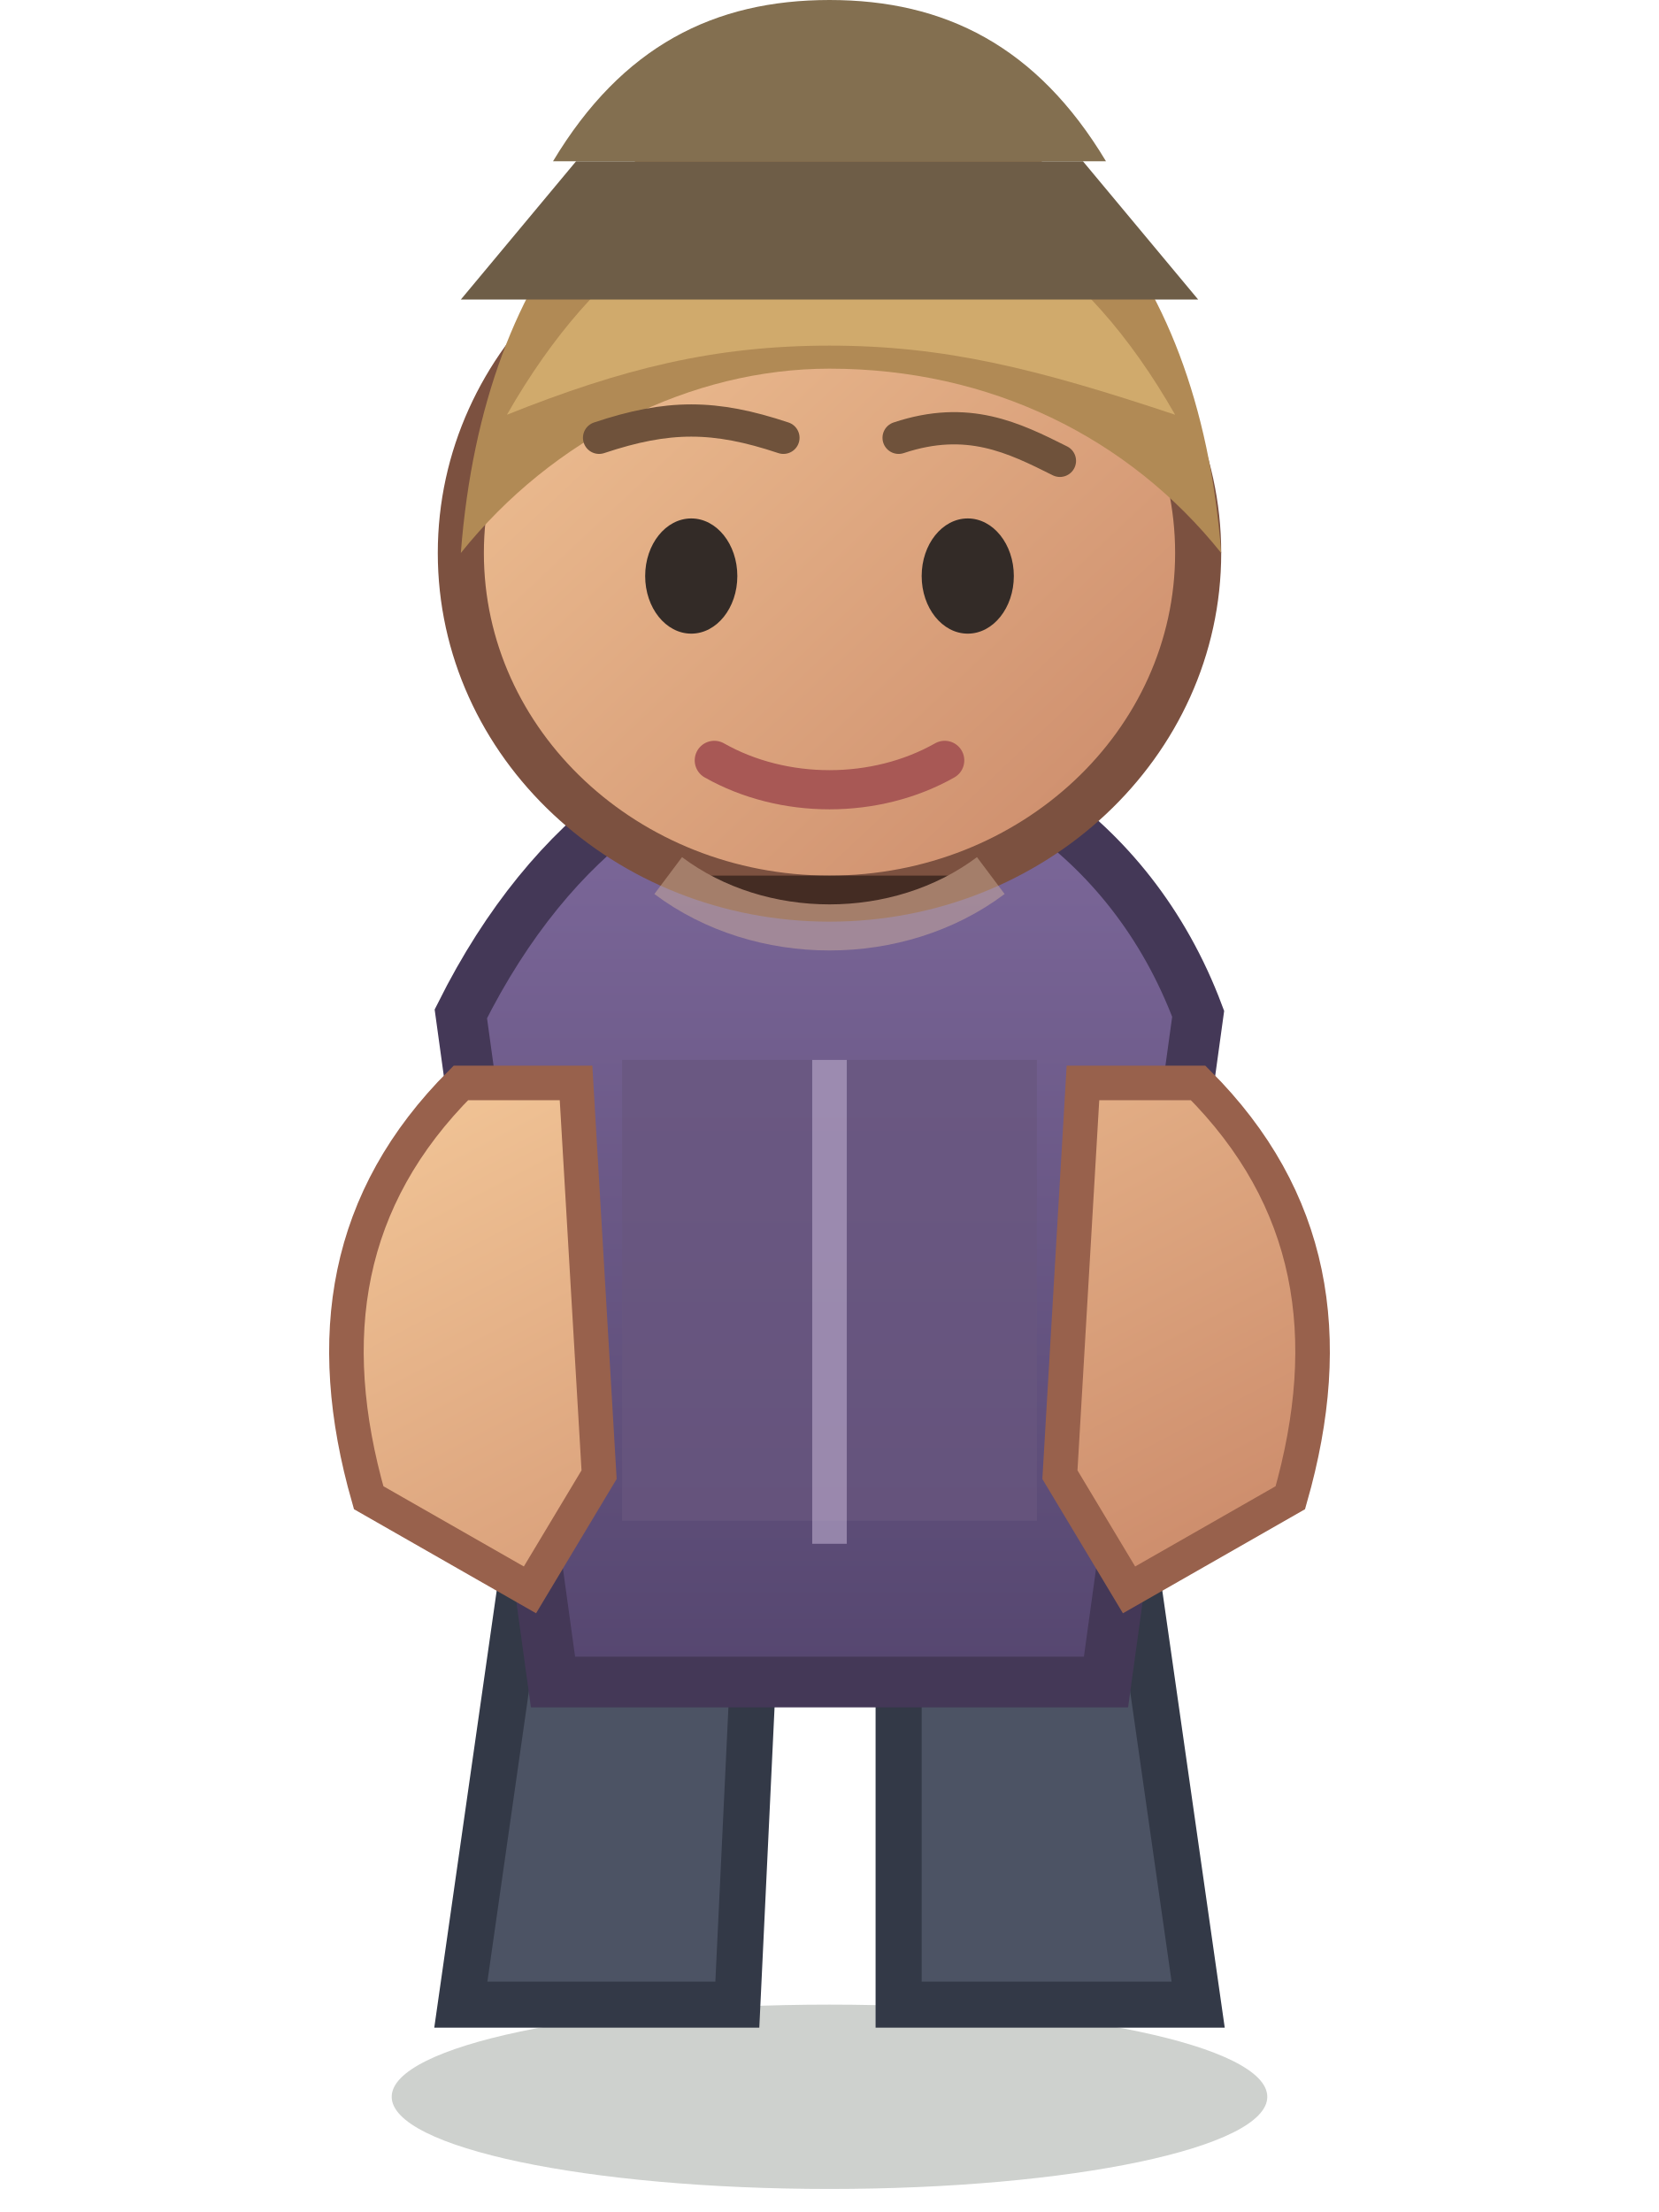
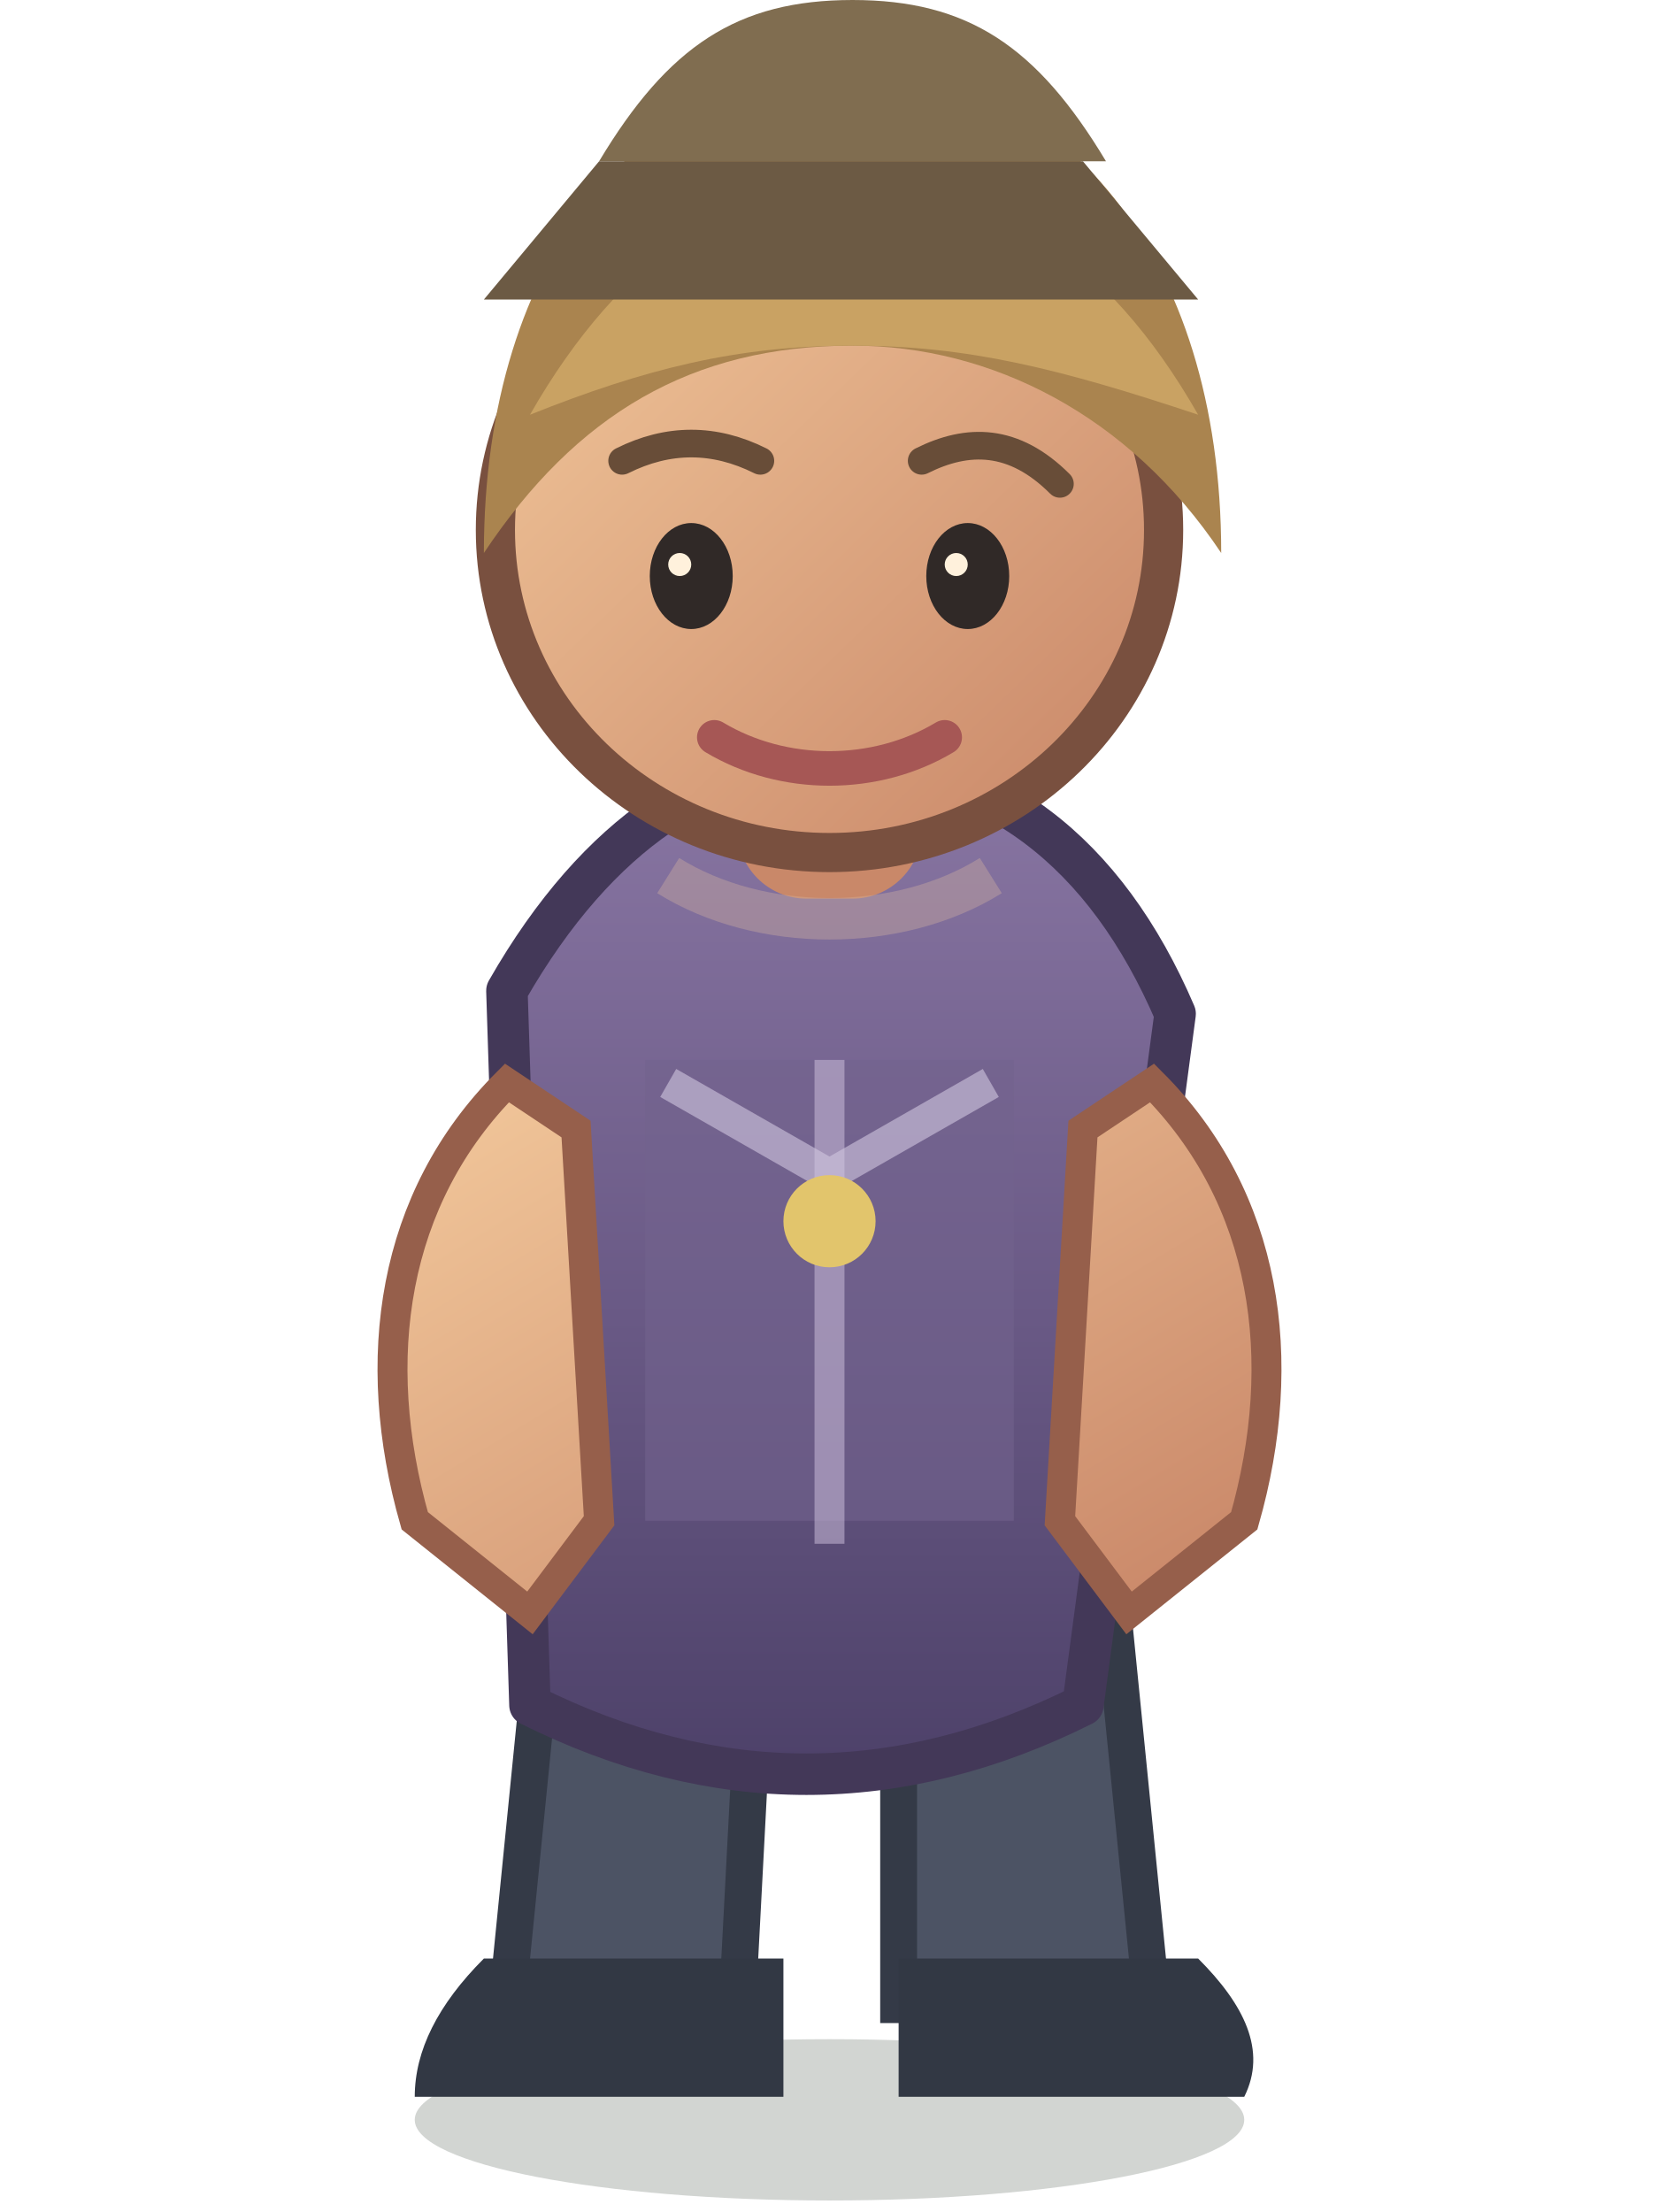
<svg xmlns="http://www.w3.org/2000/svg" width="72" height="96" viewBox="0 0 72 96">
  <defs>
    <linearGradient id="skin" x1="0" y1="0" x2="1" y2="1">
-       <stop stop-color="#f3c798" />
-       <stop offset="1" stop-color="#c98768" />
+       <stop stop-color="#f3c99c" />
+       <stop offset="1" stop-color="#c78466" />
    </linearGradient>
    <linearGradient id="coat" x1="0" y1="0" x2="0" y2="1">
-       <stop stop-color="#7f6a9d" />
-       <stop offset="1" stop-color="#55466f" />
+       <stop stop-color="#8976a3" />
+       <stop offset=".55" stop-color="#695985" />
+       <stop offset="1" stop-color="#4d4169" />
    </linearGradient>
  </defs>
-   <ellipse cx="36" cy="91" rx="19" ry="4" fill="#1f2d20" opacity=".22" />
-   <path d="M23 66h10l-1 21H20zM39 66h10l3 21H39z" fill="#4c5364" stroke="#333947" stroke-width="2" />
-   <path d="M20 44c4-8 10-12 16-12s13 4 16 12l-4 29H24z" fill="url(#coat)" stroke="#443857" stroke-width="2.2" />
-   <path d="M27 46h18v20H27z" fill="#68567e" opacity=".72" />
-   <path d="M36 46v21" stroke="#c5b4d6" stroke-width="1.5" opacity=".55" />
-   <path d="M20 47c-5 5-6 11-4 18l7 4 3-5-1-17zM52 47c5 5 6 11 4 18l-7 4-3-5 1-17z" fill="url(#skin)" stroke="#98614c" stroke-width="1.5" />
-   <ellipse cx="36" cy="24" rx="16" ry="15" fill="url(#skin)" stroke="#7c5140" stroke-width="2" />
-   <path d="M20 24c1-13 8-20 16-20 9 0 16 7 17 20-4-5-10-8-17-8-6 0-12 3-16 8z" fill="#b18a55" />
-   <path d="M22 18c4-7 9-10 14-10 6 0 11 3 15 10-6-2-10-3-15-3-5 0-9 1-14 3z" fill="#d0aa6c" />
-   <path d="M20 13h32l-5-6H25z" fill="#6e5d47" />
-   <path d="M24 7c3-5 7-7 12-7s9 2 12 7z" fill="#836f50" />
-   <ellipse cx="30" cy="25" rx="2" ry="2.5" fill="#332b27" />
-   <ellipse cx="42" cy="25" rx="2" ry="2.5" fill="#332b27" />
-   <path d="M31 33c3 1.7 7 1.7 10 0" fill="none" stroke="#a85855" stroke-width="1.7" stroke-linecap="round" />
-   <path d="M26 19c3-1 5-1 8 0M39 19c3-1 5 0 7 1" stroke="#6f523b" stroke-width="1.4" fill="none" stroke-linecap="round" />
-   <path d="M29 38c4 3 10 3 14 0" stroke="#d5b59d" stroke-width="2" opacity=".45" />
+   <ellipse cx="36" cy="92" rx="18" ry="3.5" fill="#1d2c20" opacity=".20" />
+   <path d="M24 67c3 0 6 .4 9 1l-1 19H22zM39 68c3-.8 6-1 9-1l2 20H39z" fill="#4c5364" stroke="#343a47" stroke-width="1.6" />
+   <path d="M21 85h13v6H18c0-2 1-4 3-6zM39 85h13c2 2 3 4 2 6H39z" fill="#323844" />
+   <path d="M22 43c4-7 9-10 14-10 7 0 12 4 15 11l-4 30c-8 4-16 4-24 0z" fill="url(#coat)" stroke="#433858" stroke-width="1.8" stroke-linejoin="round" />
+   <path d="M28 46h16v20H28z" fill="#72628d" opacity=".58" />
+   <path d="M36 46v21" stroke="#d1c4df" stroke-width="1.3" opacity=".50" />
+   <path d="M22 47c-5 5-6 12-4 19l5 4 3-4-1-17zM50 47c5 5 6 12 4 19l-5 4-3-4 1-17z" fill="url(#skin)" stroke="#965f4b" stroke-width="1.3" />
+   <rect x="32" y="32" width="8" height="7" rx="3" fill="#c98869" />
+   <ellipse cx="36" cy="23" rx="14.5" ry="14" fill="url(#skin)" stroke="#79503f" stroke-width="1.7" />
+   <path d="M21 24c0-13 7-21 16-21 9 0 16 8 16 21-4-6-10-9-16-9-7 0-12 3-16 9z" fill="#aa844f" />
+   <path d="M23 18c4-7 9-10 14-10 6 0 11 3 15 10-6-2-10-3-15-3-5 0-9 1-14 3z" fill="#c9a263" />
+   <path d="M21 13h31l-5-6H26z" fill="#6c5a44" />
+   <path d="M26 7c3-5 6-7 11-7s8 2 11 7z" fill="#806d50" />
+   <path d="M27 20c2-1 4-1 6 0M40 20c2-1 4-1 6 1" stroke="#684d38" stroke-width="1.2" fill="none" stroke-linecap="round" />
+   <ellipse cx="30" cy="25" rx="1.8" ry="2.3" fill="#302927" />
+   <ellipse cx="42" cy="25" rx="1.8" ry="2.3" fill="#302927" />
+   <circle cx="29.5" cy="24.5" r=".5" fill="#fff1dc" />
+   <circle cx="41.5" cy="24.5" r=".5" fill="#fff1dc" />
+   <path d="M31 32c3 1.8 7 1.8 10 0" fill="none" stroke="#a65755" stroke-width="1.5" stroke-linecap="round" />
+   <path d="M29 38c4 2.5 10 2.5 14 0" stroke="#d6b5a0" stroke-width="1.8" opacity=".36" fill="none" />
+   <path d="M29 47l7 4 7-4" fill="none" stroke="#d1c6df" stroke-width="1.4" opacity=".60" />
+   <circle cx="36" cy="53" r="2" fill="#e2c56c" />
</svg>
